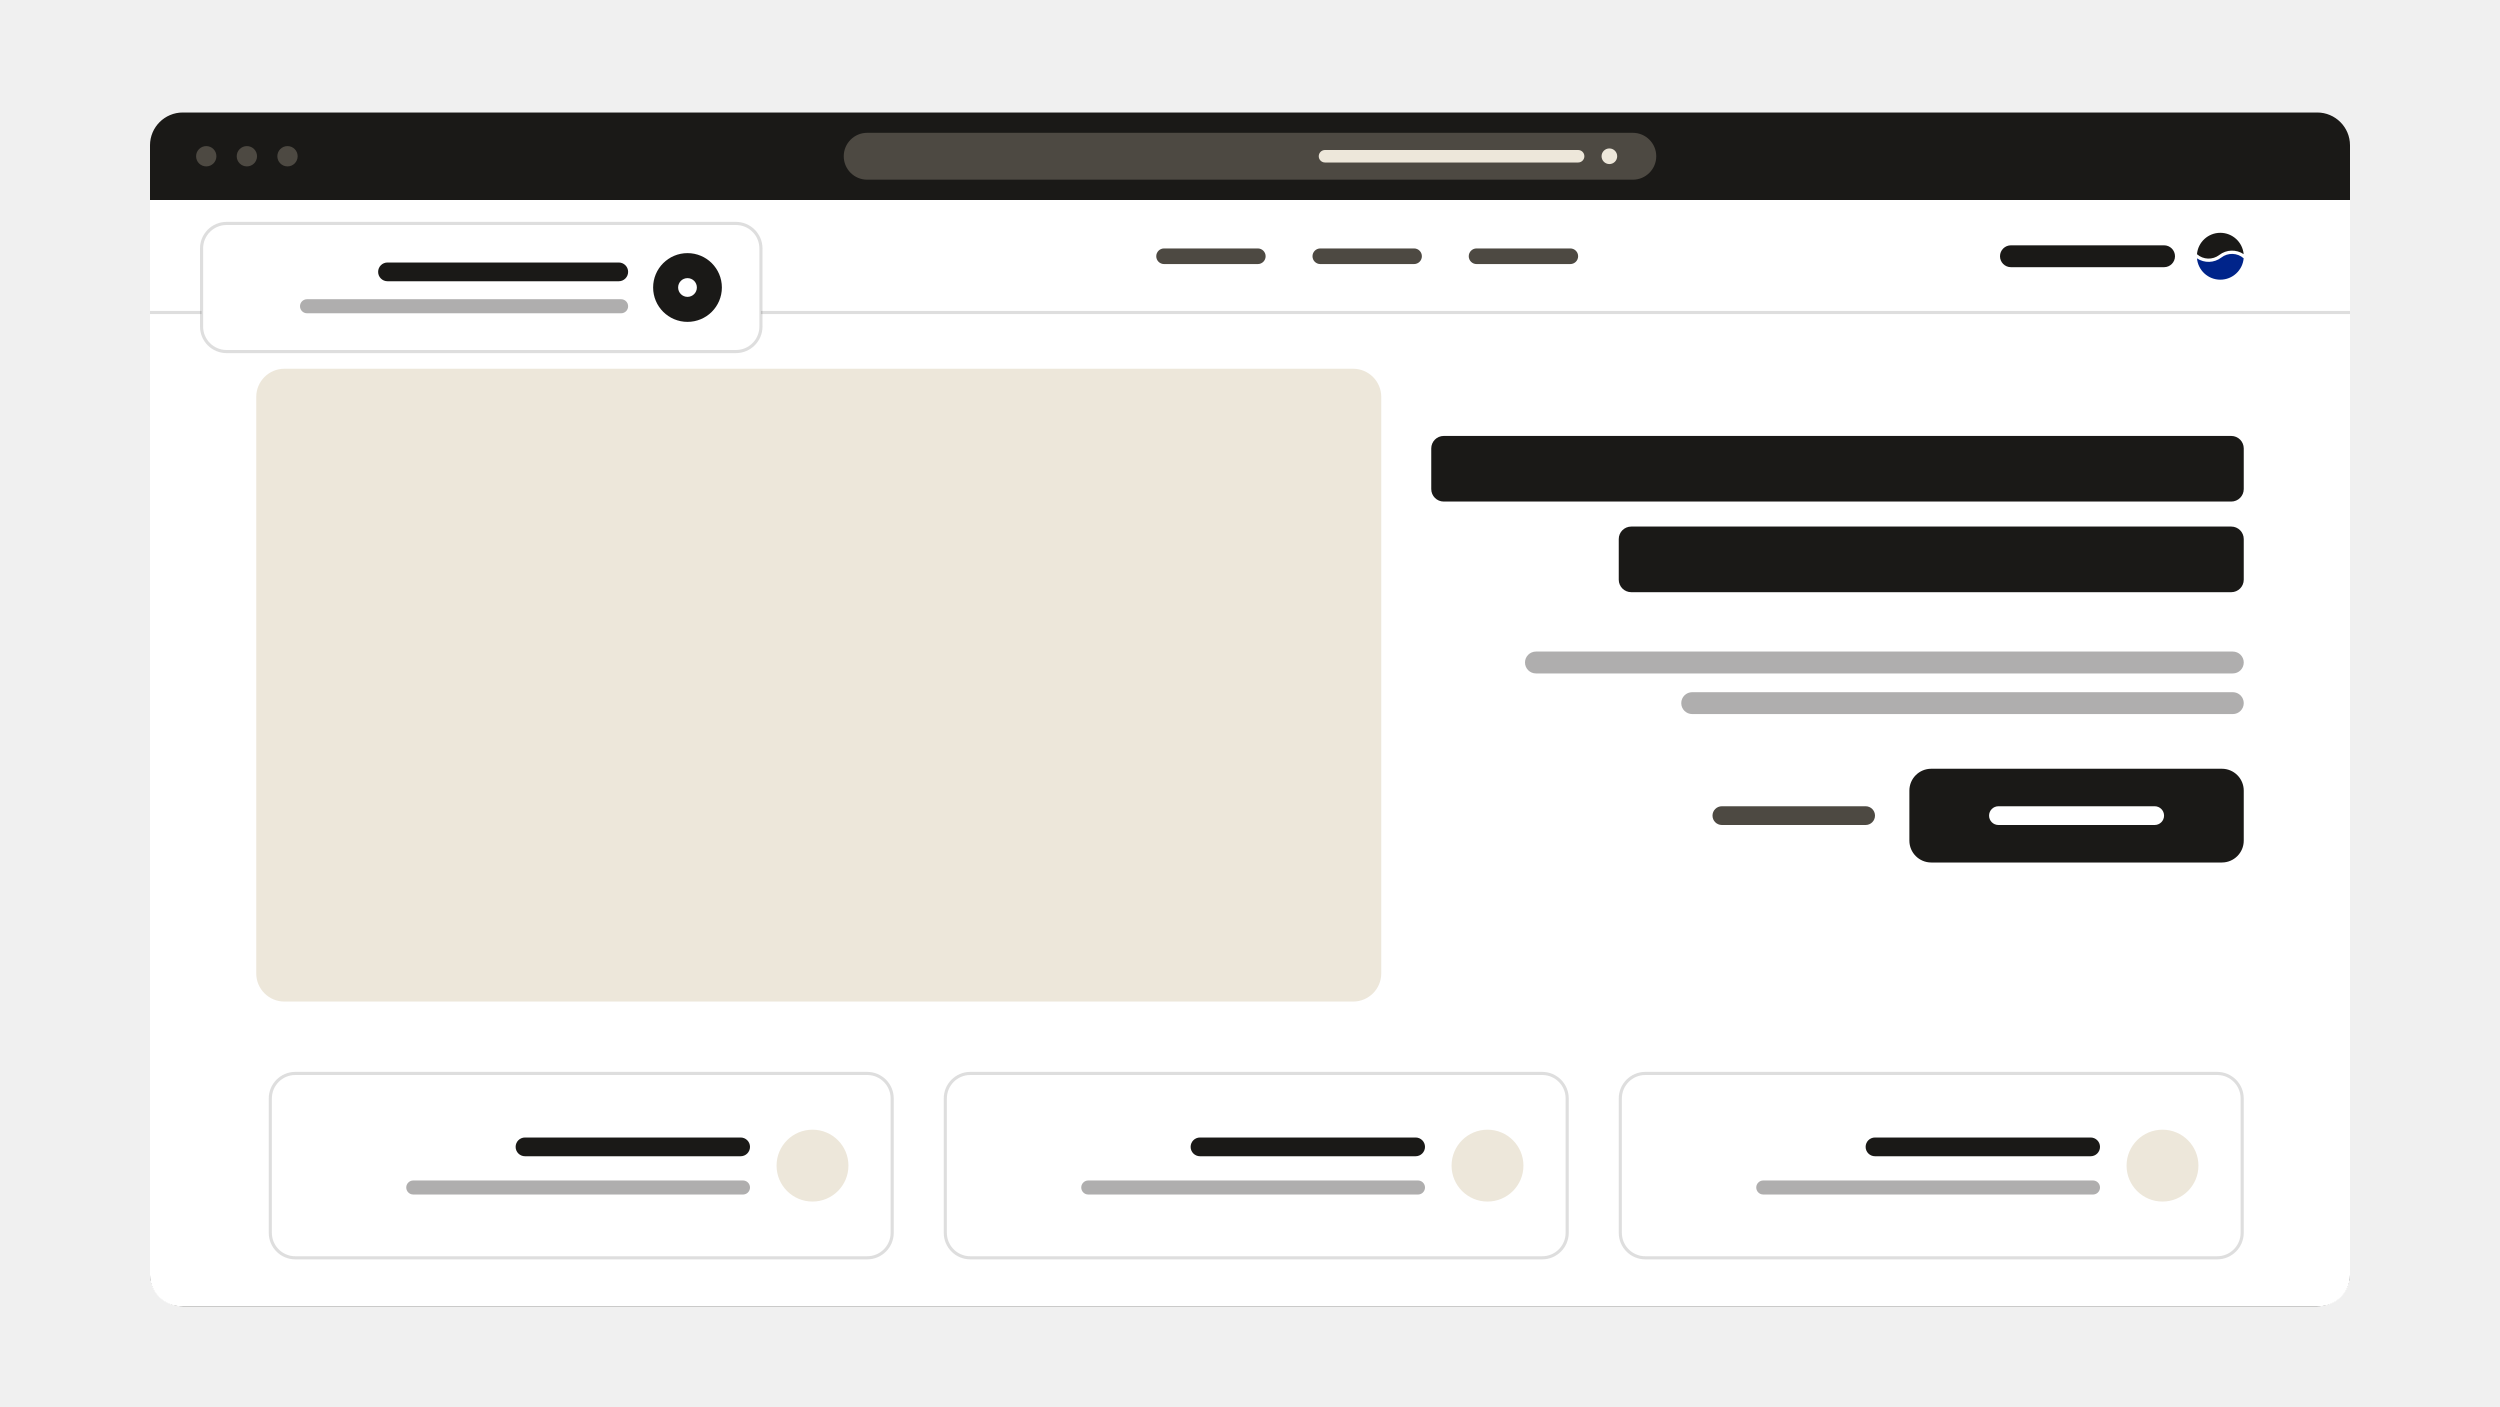
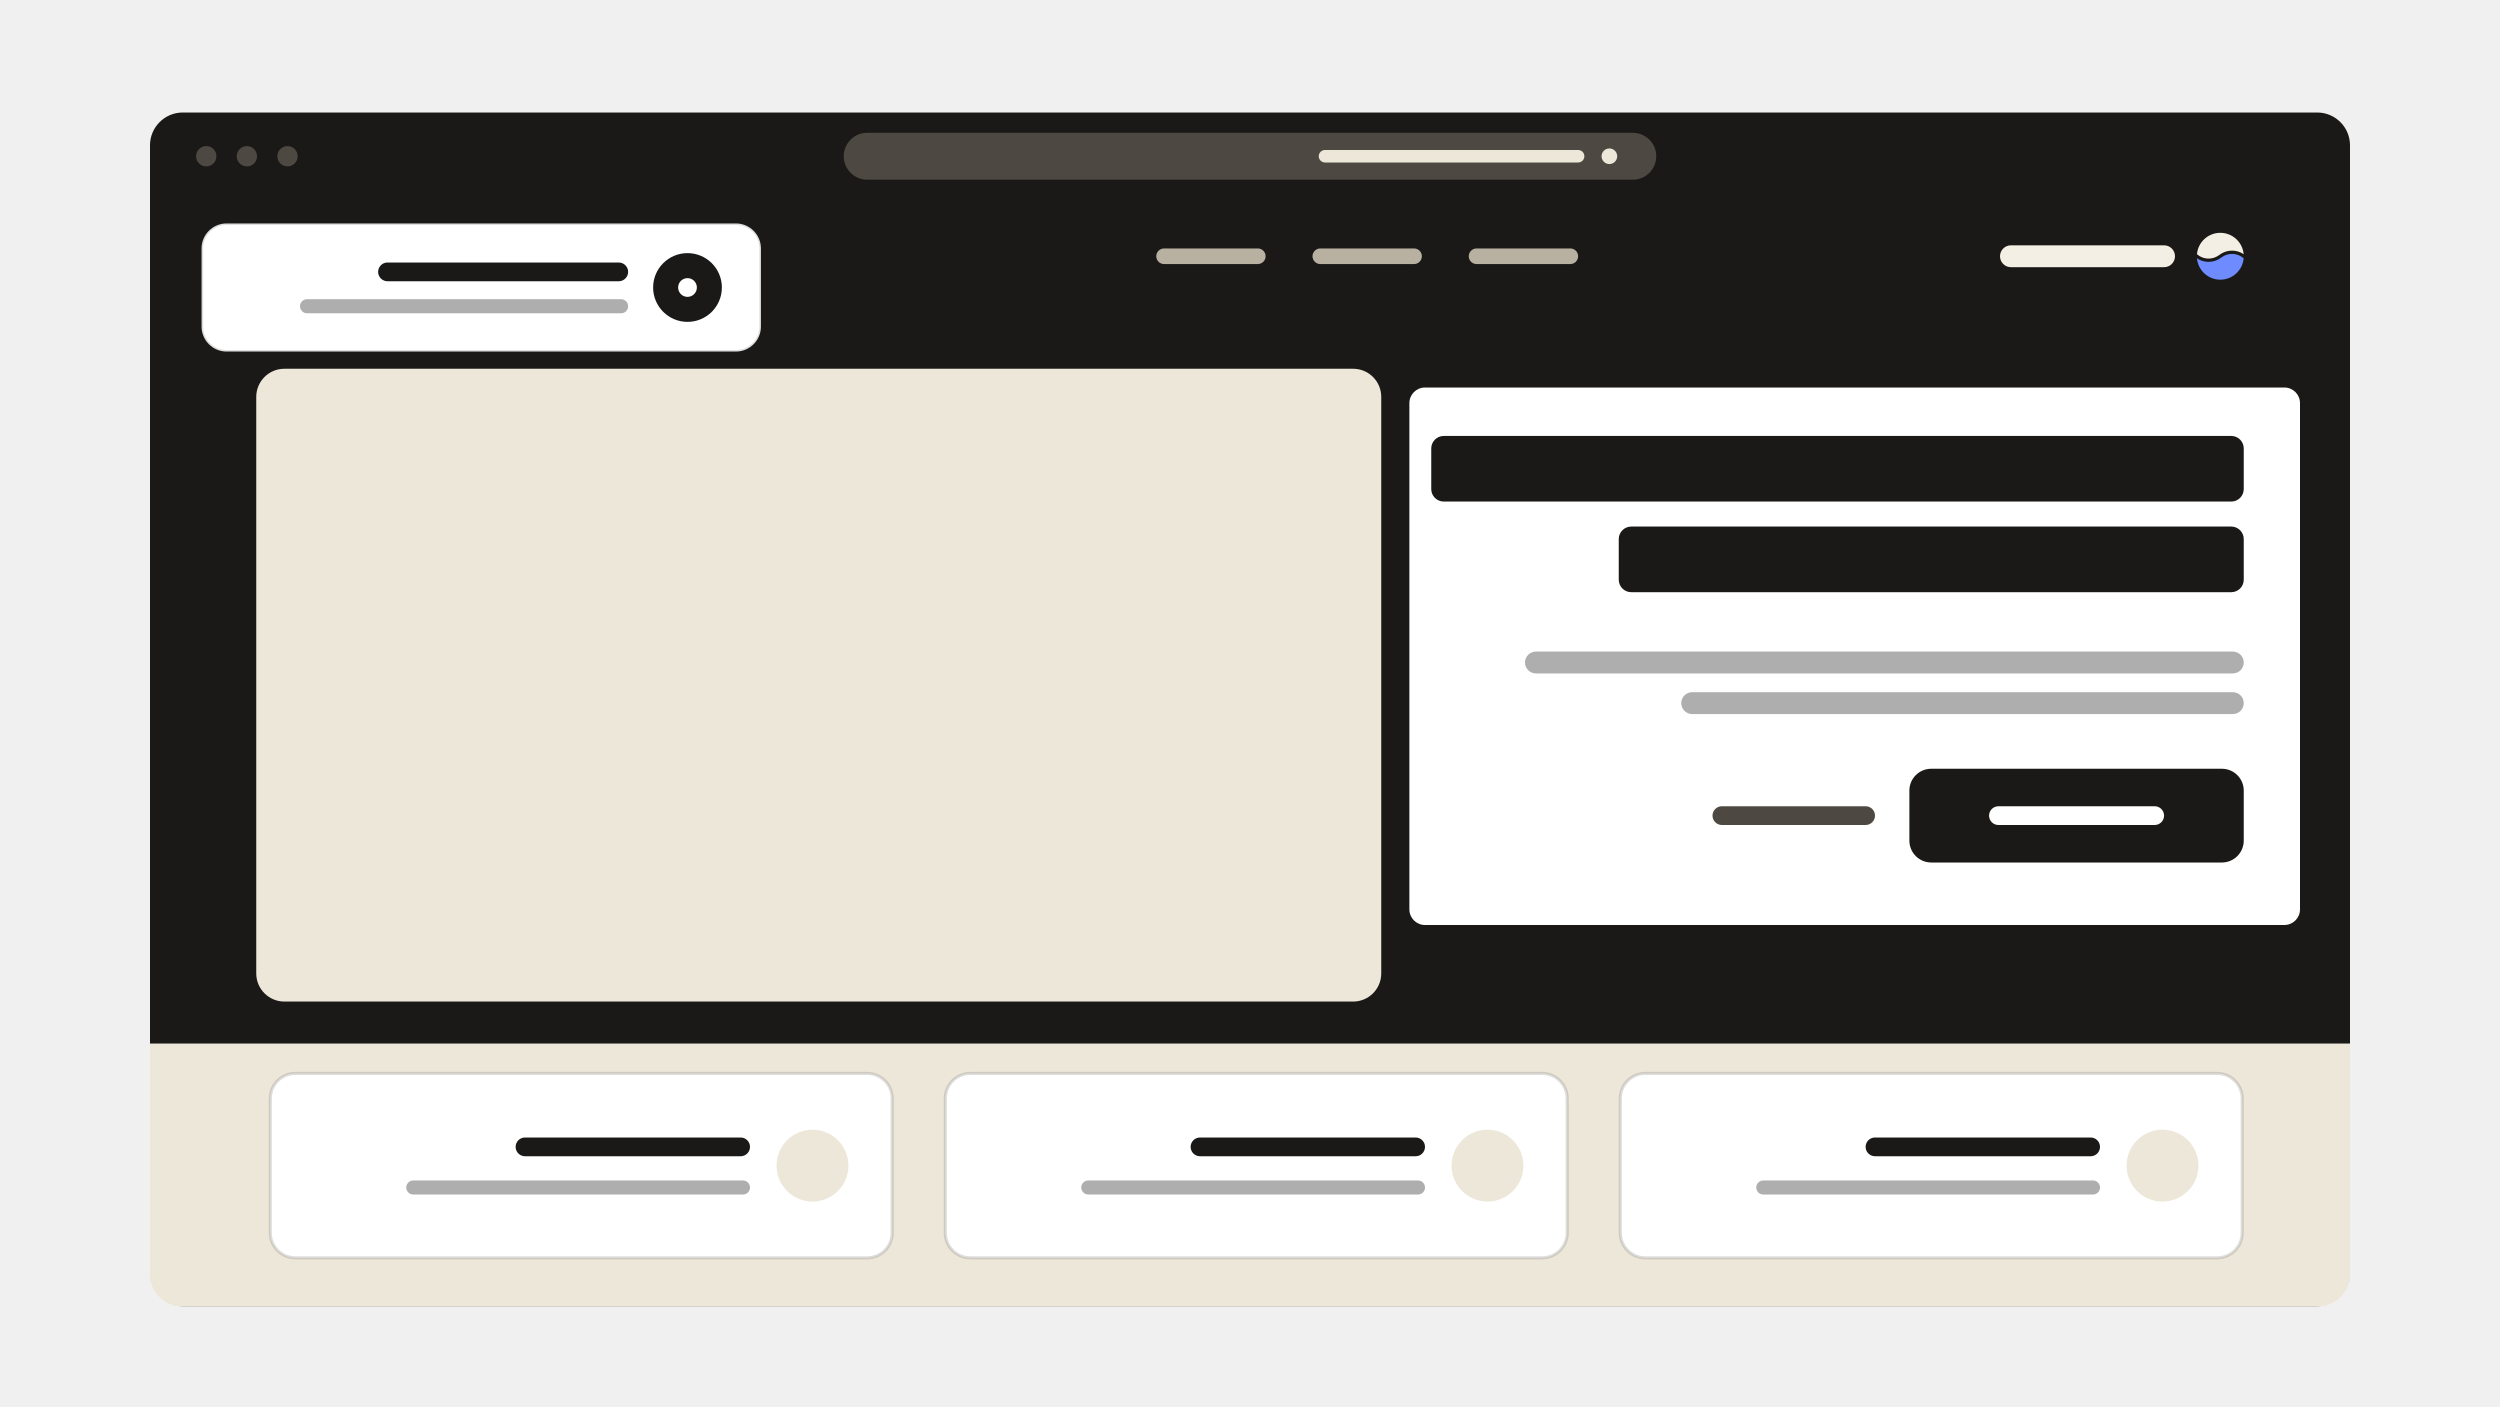
<svg xmlns="http://www.w3.org/2000/svg" viewBox="0 0 1600 900" width="1600" height="900">
  <rect width="1600" height="900" fill="#FFFFFF00" />
  <rect x="97" y="73" width="1406" height="762" rx="20" fill="#1A1917" stroke="#1A1917" stroke-width="2" />
  <path d="M96 128H1504V816A20 20 0 0 1 1484 836H116A20 20 0 0 1 96 816Z" fill="#FFFFFF" />
  <circle cx="132" cy="100" r="6.5" fill="#4D4942" />
  <circle cx="158" cy="100" r="6.5" fill="#4D4942" />
  <circle cx="184" cy="100" r="6.5" fill="#4D4942" />
  <rect x="540" y="85" width="520" height="30" rx="15" fill="#4D4942" />
  <circle cx="1030" cy="100" r="5" fill="#EDE7DA" />
  <rect x="844" y="96" width="170" height="8" rx="4" fill="#EDE7DA" />
-   <rect x="1280" y="157" width="112" height="14" rx="7" fill="#1A1917" />
-   <rect x="940" y="159" width="70" height="10" rx="5" fill="#4D4942" />
-   <rect x="840" y="159" width="70" height="10" rx="5" fill="#4D4942" />
-   <rect x="740" y="159" width="70" height="10" rx="5" fill="#4D4942" />
-   <rect x="156" y="145" width="124" height="38" rx="19" fill="#1A1917" />
+   <rect x="96" y="128" width="1408" height="540" fill="#1A1917" />
+   <path d="M96 668H1504V816A20 20 0 0 1 1484 836H116A20 20 0 0 1 96 816Z" fill="#EDE7DA" />
+   <rect x="902" y="248" width="570" height="344" rx="10" fill="#FFFFFF" />
+   <rect x="1280" y="157" width="112" height="14" rx="7" fill="#F4EFE4" />
+   <rect x="940" y="159" width="70" height="10" rx="5" fill="#B8B0A0" />
+   <rect x="840" y="159" width="70" height="10" rx="5" fill="#B8B0A0" />
+   <rect x="740" y="159" width="70" height="10" rx="5" fill="#B8B0A0" />
+   <rect x="156" y="145" width="124" height="38" rx="19" fill="#F4EFE4" />
  <rect x="916" y="279" width="520" height="42" rx="8" fill="#1A1917" />
  <rect x="1036" y="337" width="400" height="42" rx="8" fill="#1A1917" />
  <rect x="976" y="417" width="460" height="14" rx="7" fill="#1A191759" />
  <rect x="1076" y="443" width="360" height="14" rx="7" fill="#1A191759" />
  <rect x="1096" y="516" width="104" height="12" rx="6" fill="#4D4942" />
  <rect x="1222" y="492" width="214" height="60" rx="14" fill="#1A1917" />
  <rect x="1273" y="516" width="112" height="12" rx="6" fill="#FFFFFF" />
  <rect x="164" y="236" width="720" height="405" rx="18" fill="#EDE7DA" />
  <rect x="1037" y="687" width="398" height="118" rx="16" fill="#FFFFFF" stroke="#1A191724" stroke-width="2" />
  <circle cx="1384" cy="746" r="23" fill="#EDE7DA" />
  <rect x="1194" y="728" width="150" height="12" rx="6" fill="#1A1917" />
  <rect x="1124" y="755.5" width="220" height="9" rx="4.5" fill="#1A191759" />
  <rect x="605" y="687" width="398" height="118" rx="16" fill="#FFFFFF" stroke="#1A191724" stroke-width="2" />
  <circle cx="952" cy="746" r="23" fill="#EDE7DA" />
  <rect x="762" y="728" width="150" height="12" rx="6" fill="#1A1917" />
  <rect x="692" y="755.5" width="220" height="9" rx="4.5" fill="#1A191759" />
  <rect x="173" y="687" width="398" height="118" rx="16" fill="#FFFFFF" stroke="#1A191724" stroke-width="2" />
  <circle cx="520" cy="746" r="23" fill="#EDE7DA" />
  <rect x="330" y="728" width="150" height="12" rx="6" fill="#1A1917" />
  <rect x="260" y="755.5" width="220" height="9" rx="4.5" fill="#1A191759" />
  <g transform="translate(1406 149) scale(0.3)">
-     <path d="M0.19 45.63A37.51 37.51 0 0 0 47.87 47.23A44.51 44.51 0 0 1 99.8 45.55A50 50 0 0 0 0.19 45.63Z" fill="#1A1917" />
-     <path d="M0.2 54.45A44.51 44.51 0 0 0 52.13 52.77A37.51 37.51 0 0 1 99.81 54.37A50 50 0 0 1 0.2 54.45Z" fill="#00248A" />
+     <path d="M0.19 45.63A37.51 37.51 0 0 0 47.87 47.23A44.51 44.51 0 0 1 99.8 45.55A50 50 0 0 0 0.19 45.63Z" fill="#F4EFE4" />
+     <path d="M0.2 54.45A44.51 44.51 0 0 0 52.13 52.77A37.51 37.51 0 0 1 99.81 54.37A50 50 0 0 1 0.2 54.45Z" fill="#6E8CFF" />
  </g>
-   <rect x="96" y="199" width="1408" height="2" rx="0" fill="#1A191724" />
+   <rect x="96" y="199" width="1408" height="2" rx="0" fill="#EDE7DA00" />
  <g>
    <rect x="129" y="143" width="358" height="82" rx="16" fill="#FFFFFF" stroke="#1A191724" stroke-width="2" />
    <circle cx="440" cy="184" r="22" fill="#1A1917" />
    <circle cx="440" cy="184" r="6" fill="#FFFFFF" />
    <rect x="242" y="168" width="160" height="12" rx="6" fill="#1A1917" />
    <rect x="192" y="191.5" width="210" height="9" rx="4.5" fill="#1A191759" />
  </g>
</svg>
